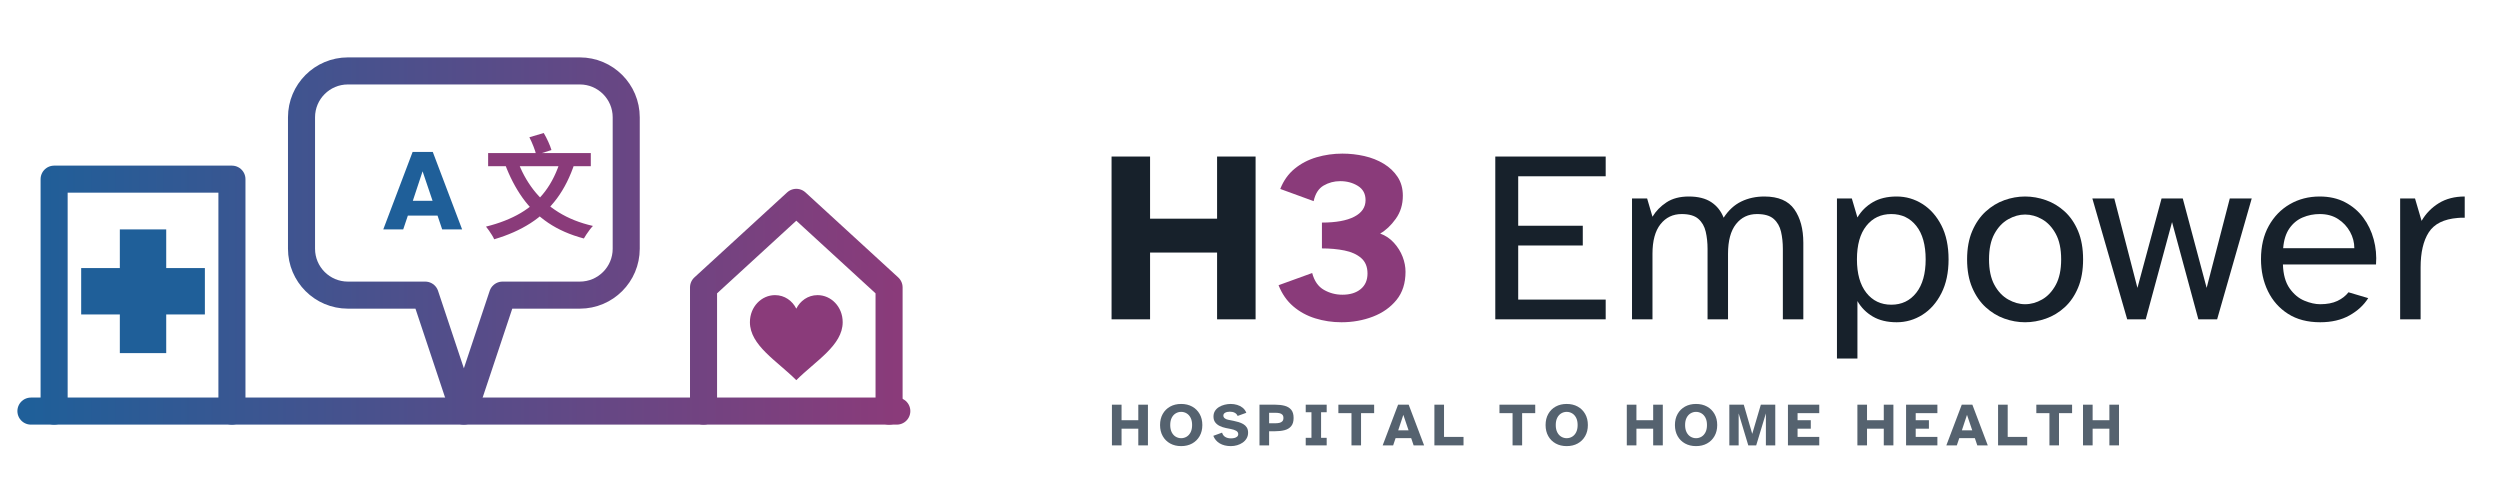
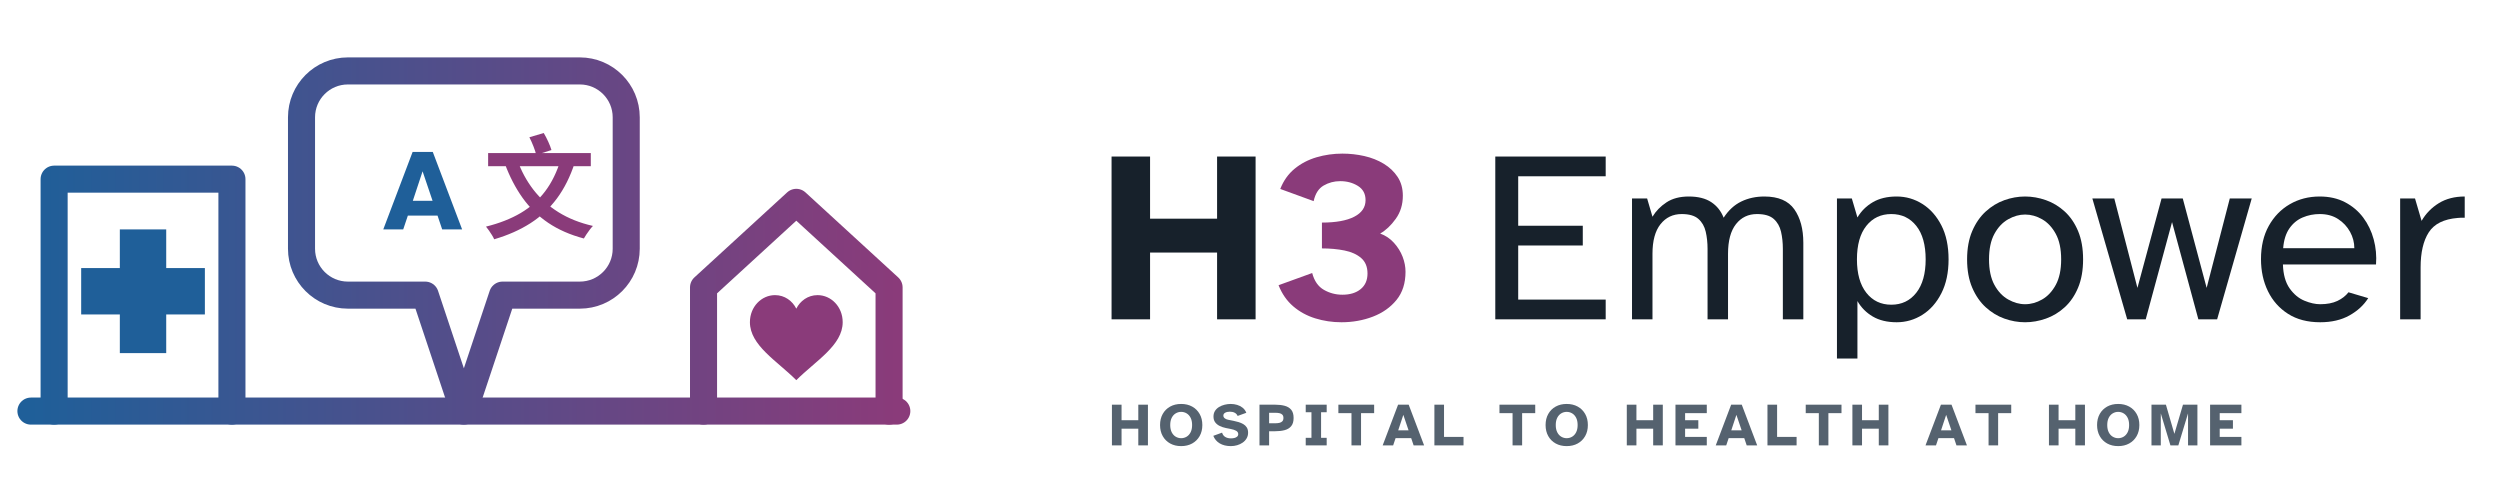
- <svg xmlns="http://www.w3.org/2000/svg" viewBox="0 0 595 118" width="595" height="118" role="img" aria-label="H3 Empowered: hospital to home health">
+ <svg xmlns="http://www.w3.org/2000/svg" viewBox="0 0 595 118" width="595" height="118" role="img" aria-label="H3 Empowered: hospital to health at home">
  <g transform="translate(0,4) scale(0.92)">
    <defs>
      <linearGradient id="h2" gradientUnits="userSpaceOnUse" x1="8" y1="0" x2="232" y2="0">
        <stop offset="0" stop-color="#1f5f99" />
        <stop offset="0.5" stop-color="#1f5f99" stop-opacity="1" />
        <stop offset="0.5" stop-color="#8a3b7a" />
        <stop offset="1" stop-color="#8a3b7a" />
      </linearGradient>
      <linearGradient id="h2s" gradientUnits="userSpaceOnUse" x1="8" y1="0" x2="232" y2="0">
        <stop offset="0" stop-color="#1f5f99" />
        <stop offset="1" stop-color="#8a3b7a" />
      </linearGradient>
    </defs>
    <g fill="none" stroke="url(#h2s)" stroke-width="7" stroke-linecap="round" stroke-linejoin="round">
      <path d="M8 102 H232" />
      <path d="M14 102 V42 H60 V102" />
      <path d="M90 14 H150 A12 12 0 0 1 162 26 V60 A12 12 0 0 1 150 72 H130 L120 102 L110 72 H90 A12 12 0 0 1 78 60 V26 A12 12 0 0 1 90 14 Z" />
      <path d="M182 102 V70 L206 48 L230 70 V102" />
    </g>
    <path d="M31 55 H43 V65 H53 V77 H43 V87 H31 V77 H21 V65 H31 Z" fill="#1f5f99" />
    <g transform="translate(99,55)">
      <path d="M0.15 0.0 7.74 -20.04H12.96L20.55 0.0H15.39L14.19 -3.57H6.51L5.31 0.0ZM7.8 -7.41H12.9L10.32 -15.03Z" fill="#1f5f99" />
    </g>
    <g transform="translate(125,55)">
      <path d="M20.068 -18.125 23.664 -17.168Q21.924 -11.861 19.082 -8.018Q16.24 -4.176 12.209 -1.595Q8.178 0.986 2.842 2.552Q2.668 2.117 2.291 1.508Q1.914 0.899 1.494 0.29Q1.073 -0.319 0.725 -0.725Q5.887 -2.001 9.686 -4.234Q13.485 -6.467 16.052 -9.889Q18.618 -13.311 20.068 -18.125ZM8.845 -17.922Q10.353 -13.688 12.992 -10.266Q15.631 -6.844 19.474 -4.452Q23.316 -2.059 28.391 -0.899Q28.014 -0.522 27.565 0.073Q27.115 0.667 26.709 1.276Q26.303 1.885 26.042 2.349Q20.706 0.928 16.806 -1.711Q12.905 -4.35 10.179 -8.178Q7.453 -12.006 5.626 -16.936ZM1.276 -19.749H27.84V-16.356H1.276ZM11.948 -23.838 15.66 -24.94Q16.269 -23.925 16.835 -22.678Q17.4 -21.431 17.661 -20.532L13.717 -19.285Q13.514 -20.184 13.007 -21.474Q12.499 -22.765 11.948 -23.838Z" fill="#8a3b7a" />
    </g>
    <path d="M206 94 C201 89 194 85 194 79 C194 75 197 72 200.5 72 C203 72 205 73.5 206 75.5 C207 73.5 209 72 211.5 72 C215 72 218 75 218 79 C218 85 211 89 206 94 Z" fill="#8a3b7a" />
  </g>
  <path d="M264.552 76.0V37.256H273.716V52.046H289.666V37.256H298.83V76.0H289.666V60.108H273.716V76.0Z" fill="#17212b" />
  <path d="M319.26 76.696Q316.012 76.696 313.025 75.768Q310.038 74.84 307.776 72.897Q305.514 70.954 304.296 67.88L312.3 64.98Q313.054 67.822 315.084 68.982Q317.114 70.142 319.492 70.142Q322.218 70.142 323.842 68.808Q325.466 67.474 325.466 65.096Q325.466 62.718 323.958 61.413Q322.45 60.108 319.985 59.615Q317.52 59.122 314.62 59.122V52.974Q319.608 52.974 322.305 51.582Q325.002 50.19 325.002 47.638Q325.002 45.376 323.175 44.245Q321.348 43.114 318.97 43.114Q316.824 43.114 315.026 44.158Q313.228 45.202 312.648 47.87L304.702 44.97Q305.862 42.012 308.124 40.156Q310.386 38.3 313.344 37.43Q316.302 36.56 319.492 36.56Q322.16 36.56 324.712 37.14Q327.264 37.72 329.323 38.967Q331.382 40.214 332.629 42.099Q333.876 43.984 333.876 46.594Q333.876 49.726 332.194 52.075Q330.512 54.424 328.482 55.584Q330.396 56.28 331.759 57.788Q333.122 59.296 333.818 61.094Q334.514 62.892 334.514 64.69Q334.514 68.75 332.368 71.389Q330.222 74.028 326.742 75.362Q323.262 76.696 319.26 76.696Z" fill="#8a3b7a" />
  <path d="M355.88 76.0V37.256H382.154V41.954H361.332V53.728H376.702V58.426H361.332V71.302H382.154V76.0Z" fill="#17212b" />
  <path d="M388.418 76.0V47.232H392.014L393.29 51.582Q394.508 49.552 396.625 48.16Q398.742 46.768 401.932 46.768Q405.238 46.768 407.268 48.102Q409.298 49.436 410.226 51.814Q411.966 49.146 414.431 47.957Q416.896 46.768 419.912 46.768Q424.9 46.768 427.046 49.813Q429.192 52.858 429.192 57.788V76.0H424.32V59.238Q424.32 57.034 423.885 55.149Q423.45 53.264 422.145 52.104Q420.84 50.944 418.172 50.944Q415.04 50.944 413.155 53.351Q411.27 55.758 411.27 60.398V76.0H406.398V59.238Q406.398 57.034 405.963 55.149Q405.528 53.264 404.223 52.104Q402.918 50.944 400.25 50.944Q397.118 50.944 395.204 53.351Q393.29 55.758 393.29 60.398V76.0Z" fill="#17212b" />
  <path d="M437.196 85.338V47.232H440.734L442.068 51.756Q443.402 49.494 445.722 48.131Q448.042 46.768 451.406 46.768Q454.712 46.768 457.525 48.537Q460.338 50.306 462.049 53.641Q463.76 56.976 463.76 61.732Q463.76 66.43 462.049 69.794Q460.338 73.158 457.525 74.927Q454.712 76.696 451.406 76.696Q448.042 76.696 445.722 75.333Q443.402 73.97 442.068 71.65V85.338ZM450.13 72.52Q453.842 72.52 456.075 69.678Q458.308 66.836 458.308 61.732Q458.308 56.57 456.075 53.757Q453.842 50.944 450.13 50.944Q446.418 50.944 444.185 53.757Q441.952 56.57 441.952 61.732Q441.952 66.836 444.185 69.678Q446.418 72.52 450.13 72.52Z" fill="#17212b" />
  <path d="M481.972 76.696Q479.478 76.696 477.042 75.826Q474.606 74.956 472.605 73.129Q470.604 71.302 469.386 68.46Q468.168 65.618 468.168 61.732Q468.168 57.846 469.386 55.004Q470.604 52.162 472.605 50.335Q474.606 48.508 477.042 47.638Q479.478 46.768 481.972 46.768Q484.466 46.768 486.931 47.638Q489.396 48.508 491.397 50.335Q493.398 52.162 494.587 55.004Q495.776 57.846 495.776 61.732Q495.776 65.618 494.587 68.46Q493.398 71.302 491.397 73.129Q489.396 74.956 486.931 75.826Q484.466 76.696 481.972 76.696ZM481.972 72.404Q484.06 72.404 486.032 71.273Q488.004 70.142 489.28 67.793Q490.556 65.444 490.556 61.732Q490.556 58.02 489.28 55.671Q488.004 53.322 486.032 52.191Q484.06 51.06 481.972 51.06Q479.942 51.06 477.941 52.191Q475.94 53.322 474.664 55.671Q473.388 58.02 473.388 61.732Q473.388 65.444 474.664 67.793Q475.94 70.142 477.941 71.273Q479.942 72.404 481.972 72.404Z" fill="#17212b" />
  <path d="M506.274 76.0 497.98 47.232H503.2L508.71 68.518L514.452 47.232H519.498L525.182 68.518L530.692 47.232H535.912L527.676 76.0H523.21L516.946 52.858L510.682 76.0Z" fill="#17212b" />
  <path d="M552.21 76.696Q547.686 76.696 544.554 74.695Q541.422 72.694 539.769 69.301Q538.116 65.908 538.116 61.674Q538.116 57.092 539.972 53.757Q541.828 50.422 544.989 48.595Q548.15 46.768 552.094 46.768Q555.516 46.768 558.126 48.131Q560.736 49.494 562.447 51.785Q564.158 54.076 564.941 56.976Q565.724 59.876 565.492 62.95H543.336Q543.452 66.546 544.931 68.634Q546.41 70.722 548.44 71.563Q550.47 72.404 552.21 72.404Q554.646 72.404 556.299 71.621Q557.952 70.838 558.938 69.562L563.636 70.954Q562.07 73.448 559.17 75.072Q556.27 76.696 552.21 76.696ZM543.394 59.064H560.33Q560.33 57.034 559.315 55.178Q558.3 53.322 556.473 52.133Q554.646 50.944 552.094 50.944Q549.948 50.944 548.034 51.756Q546.12 52.568 544.873 54.366Q543.626 56.164 543.394 59.064Z" fill="#17212b" />
  <path d="M571.234 76.0V47.232H574.772L576.338 52.568Q577.846 49.958 580.427 48.363Q583.008 46.768 586.604 46.768V51.814Q586.198 51.814 585.763 51.814Q585.328 51.814 584.922 51.872Q579.992 52.278 578.049 55.294Q576.106 58.31 576.106 63.646V76.0Z" fill="#17212b" />
  <path d="M264.638 106.0V96.314H266.929V100.011H270.916V96.314H273.207V106.0H270.916V102.027H266.929V106.0Z" fill="#55626f" />
  <path d="M281.11 106.174Q279.631 106.174 278.5 105.55Q277.369 104.927 276.731 103.796Q276.093 102.665 276.093 101.157Q276.093 99.649 276.731 98.518Q277.369 97.387 278.5 96.763Q279.631 96.14 281.11 96.14Q282.604 96.14 283.735 96.763Q284.865 97.387 285.511 98.518Q286.156 99.649 286.156 101.157Q286.156 102.665 285.511 103.796Q284.865 104.927 283.735 105.55Q282.604 106.174 281.11 106.174ZM281.11 104.289Q281.821 104.289 282.415 103.934Q283.01 103.579 283.365 102.882Q283.72 102.186 283.72 101.157Q283.72 100.127 283.365 99.431Q283.01 98.736 282.415 98.38Q281.821 98.025 281.11 98.025Q280.414 98.025 279.82 98.38Q279.225 98.736 278.87 99.431Q278.514 100.127 278.514 101.157Q278.514 102.186 278.87 102.882Q279.225 103.579 279.82 103.934Q280.414 104.289 281.11 104.289Z" fill="#55626f" />
  <path d="M292.957 106.174Q291.376 106.174 290.296 105.529Q289.216 104.883 288.766 103.724L290.854 102.969Q291.057 103.665 291.615 103.999Q292.173 104.332 292.971 104.332Q293.392 104.332 293.783 104.238Q294.175 104.144 294.436 103.919Q294.697 103.695 294.697 103.317Q294.697 102.81 294.204 102.527Q293.711 102.245 292.928 102.1L291.753 101.868Q290.97 101.708 290.296 101.382Q289.622 101.055 289.216 100.512Q288.81 99.968 288.81 99.141Q288.81 98.358 289.172 97.793Q289.534 97.227 290.136 96.865Q290.738 96.502 291.463 96.321Q292.188 96.14 292.913 96.14Q293.696 96.14 294.428 96.358Q295.161 96.575 295.74 97.032Q296.32 97.489 296.625 98.243L294.552 98.996Q294.363 98.504 293.877 98.243Q293.392 97.981 292.71 97.981Q292.043 97.981 291.601 98.221Q291.159 98.46 291.159 98.909Q291.159 99.272 291.463 99.533Q291.767 99.794 292.261 99.895L293.565 100.156Q294.16 100.272 294.769 100.454Q295.378 100.635 295.893 100.932Q296.408 101.23 296.726 101.722Q297.046 102.216 297.046 102.969Q297.046 103.738 296.69 104.34Q296.335 104.942 295.748 105.347Q295.161 105.754 294.436 105.964Q293.711 106.174 292.957 106.174Z" fill="#55626f" />
  <path d="M299.757 106.0V96.314H303.484Q304.745 96.314 305.738 96.575Q306.732 96.836 307.304 97.517Q307.877 98.199 307.877 99.475Q307.877 100.737 307.304 101.425Q306.732 102.114 305.738 102.375Q304.745 102.636 303.484 102.636H302.048V106.0ZM302.048 100.737H303.556Q304.093 100.737 304.52 100.635Q304.948 100.534 305.202 100.258Q305.456 99.983 305.456 99.475Q305.456 98.968 305.202 98.699Q304.948 98.431 304.52 98.337Q304.093 98.243 303.556 98.243H302.048Z" fill="#55626f" />
  <path d="M310.763 106.0V104.202H312.126V98.112H310.763V96.314H315.751V98.112H314.417V104.202H315.751V106.0Z" fill="#55626f" />
  <path d="M321.652 106.0V98.329H318.534V96.314H327.046V98.329H323.928V106.0Z" fill="#55626f" />
  <path d="M329.076 106.0 332.745 96.314H335.268L338.936 106.0H336.442L335.862 104.275H332.15L331.57 106.0ZM332.774 102.418H335.239L333.992 98.736Z" fill="#55626f" />
  <path d="M341.387 106.0V96.314H343.678V103.984H348.318V106.0Z" fill="#55626f" />
  <path d="" fill="#55626f" />
  <path d="M359.99 106.0V98.329H356.873V96.314H365.384V98.329H362.267V106.0Z" fill="#55626f" />
  <path d="M372.866 106.174Q371.387 106.174 370.256 105.55Q369.125 104.927 368.487 103.796Q367.849 102.665 367.849 101.157Q367.849 99.649 368.487 98.518Q369.125 97.387 370.256 96.763Q371.387 96.14 372.866 96.14Q374.36 96.14 375.491 96.763Q376.622 97.387 377.267 98.518Q377.912 99.649 377.912 101.157Q377.912 102.665 377.267 103.796Q376.622 104.927 375.491 105.55Q374.36 106.174 372.866 106.174ZM372.866 104.289Q373.577 104.289 374.171 103.934Q374.766 103.579 375.121 102.882Q375.476 102.186 375.476 101.157Q375.476 100.127 375.121 99.431Q374.766 98.736 374.171 98.38Q373.577 98.025 372.866 98.025Q372.17 98.025 371.576 98.38Q370.981 98.736 370.626 99.431Q370.271 100.127 370.271 101.157Q370.271 102.186 370.626 102.882Q370.981 103.579 371.576 103.934Q372.17 104.289 372.866 104.289Z" fill="#55626f" />
  <path d="" fill="#55626f" />
  <path d="M387.178 106.0V96.314H389.469V100.011H393.456V96.314H395.747V106.0H393.456V102.027H389.469V106.0Z" fill="#55626f" />
-   <path d="M403.65 106.174Q402.171 106.174 401.04 105.55Q399.909 104.927 399.271 103.796Q398.633 102.665 398.633 101.157Q398.633 99.649 399.271 98.518Q399.909 97.387 401.04 96.763Q402.171 96.14 403.65 96.14Q405.143 96.14 406.274 96.763Q407.405 97.387 408.05 98.518Q408.696 99.649 408.696 101.157Q408.696 102.665 408.05 103.796Q407.405 104.927 406.274 105.55Q405.143 106.174 403.65 106.174ZM403.65 104.289Q404.36 104.289 404.955 103.934Q405.549 103.579 405.904 102.882Q406.26 102.186 406.26 101.157Q406.26 100.127 405.904 99.431Q405.549 98.736 404.955 98.38Q404.36 98.025 403.65 98.025Q402.954 98.025 402.359 98.38Q401.765 98.736 401.409 99.431Q401.054 100.127 401.054 101.157Q401.054 102.186 401.409 102.882Q401.765 103.579 402.359 103.934Q402.954 104.289 403.65 104.289Z" fill="#55626f" />
-   <path d="M411.581 106.0V96.314H415.018L417.033 103.26L419.078 96.314H422.514V106.0H420.281V98.388L417.976 106.0H416.091L413.8 98.388V106.0Z" fill="#55626f" />
-   <path d="M425.53 106.0V96.314H432.983V98.329H427.821V100.011H430.968V102.027H427.821V103.984H432.983V106.0Z" fill="#55626f" />
+   <path d="M398.763 106.0V96.314H406.216V98.329H401.054V100.011H404.201V102.027H401.054V103.984H406.216V106.0Z" fill="#55626f" />
+   <path d="M408.348 106.0 412.016 96.314H414.539L418.208 106.0H415.714L415.134 104.275H411.422L410.842 106.0ZM412.045 102.418H414.51L413.263 98.736Z" fill="#55626f" />
+   <path d="M420.658 106.0V96.314H422.949V103.984H427.589V106.0Z" fill="#55626f" />
+   <path d="M432.882 106.0V98.329H429.764V96.314H438.276V98.329H435.158V106.0Z" fill="#55626f" />
+   <path d="M440.871 106.0V96.314H443.162V100.011H447.15V96.314H449.441V106.0H447.15V102.027H443.162V106.0Z" fill="#55626f" />
  <path d="" fill="#55626f" />
-   <path d="M442.06 106.0V96.314H444.351V100.011H448.339V96.314H450.63V106.0H448.339V102.027H444.351V106.0Z" fill="#55626f" />
-   <path d="M453.646 106.0V96.314H461.099V98.329H455.937V100.011H459.083V102.027H455.937V103.984H461.099V106.0Z" fill="#55626f" />
-   <path d="M463.23 106.0 466.899 96.314H469.422L473.09 106.0H470.596L470.016 104.275H466.304L465.724 106.0ZM466.928 102.418H469.393L468.146 98.736Z" fill="#55626f" />
-   <path d="M475.541 106.0V96.314H477.832V103.984H482.472V106.0Z" fill="#55626f" />
-   <path d="M487.764 106.0V98.329H484.647V96.314H493.158V98.329H490.041V106.0Z" fill="#55626f" />
-   <path d="M495.754 106.0V96.314H498.045V100.011H502.032V96.314H504.323V106.0H502.032V102.027H498.045V106.0Z" fill="#55626f" />
+   <path d="M458.271 106.0 461.94 96.314H464.463L468.131 106.0H465.637L465.057 104.275H461.345L460.765 106.0ZM461.969 102.418H464.434L463.187 98.736Z" fill="#55626f" />
+   <path d="M473.279 106.0V98.329H470.161V96.314H478.673V98.329H475.555V106.0Z" fill="#55626f" />
+   <path d="" fill="#55626f" />
+   <path d="M487.648 106.0V96.314H489.939V100.011H493.927V96.314H496.218V106.0H493.927V102.027H489.939V106.0Z" fill="#55626f" />
+   <path d="M504.12 106.174Q502.641 106.174 501.51 105.55Q500.379 104.927 499.741 103.796Q499.103 102.665 499.103 101.157Q499.103 99.649 499.741 98.518Q500.379 97.387 501.51 96.763Q502.641 96.14 504.12 96.14Q505.614 96.14 506.745 96.763Q507.876 97.387 508.521 98.518Q509.166 99.649 509.166 101.157Q509.166 102.665 508.521 103.796Q507.876 104.927 506.745 105.55Q505.614 106.174 504.12 106.174ZM504.12 104.289Q504.831 104.289 505.425 103.934Q506.02 103.579 506.375 102.882Q506.73 102.186 506.73 101.157Q506.73 100.127 506.375 99.431Q506.02 98.736 505.425 98.38Q504.831 98.025 504.12 98.025Q503.424 98.025 502.83 98.38Q502.235 98.736 501.88 99.431Q501.525 100.127 501.525 101.157Q501.525 102.186 501.88 102.882Q502.235 103.579 502.83 103.934Q503.424 104.289 504.12 104.289Z" fill="#55626f" />
+   <path d="M512.052 106.0V96.314H515.488L517.504 103.26L519.548 96.314H522.985V106.0H520.752V98.388L518.446 106.0H516.561L514.27 98.388V106.0Z" fill="#55626f" />
+   <path d="M526.001 106.0V96.314H533.454V98.329H528.292V100.011H531.438V102.027H528.292V103.984H533.454V106.0Z" fill="#55626f" />
</svg>
